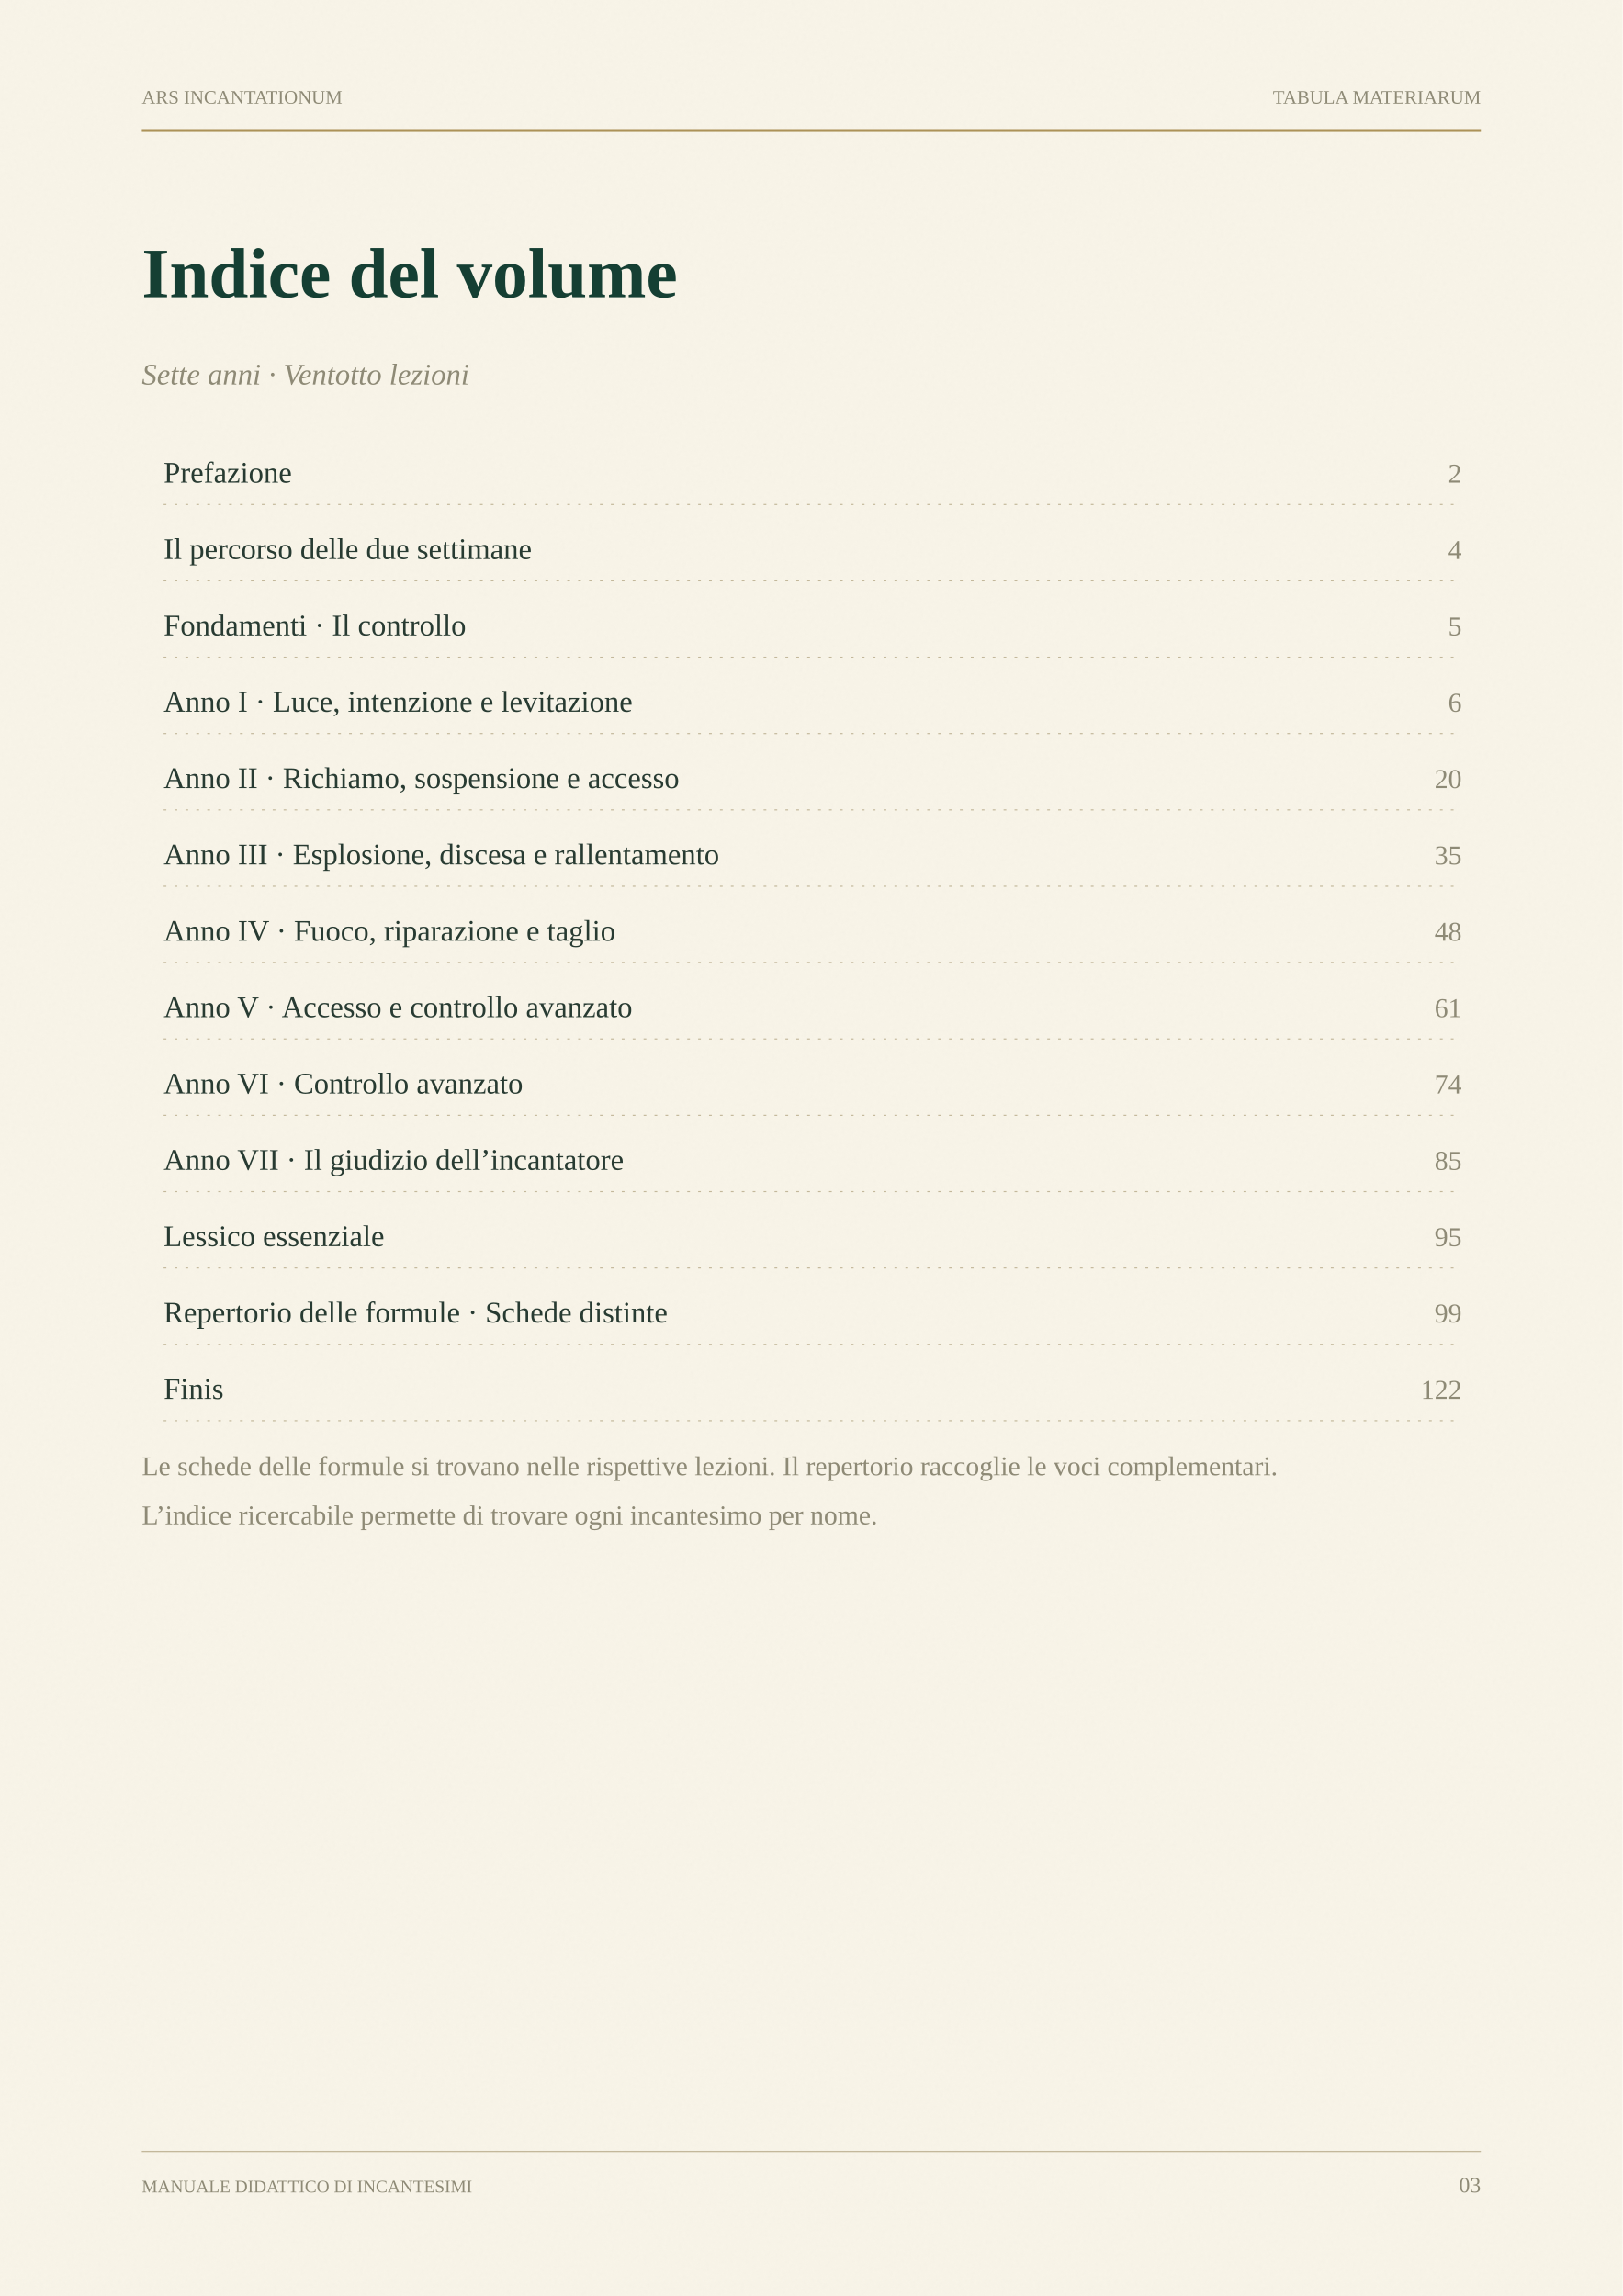
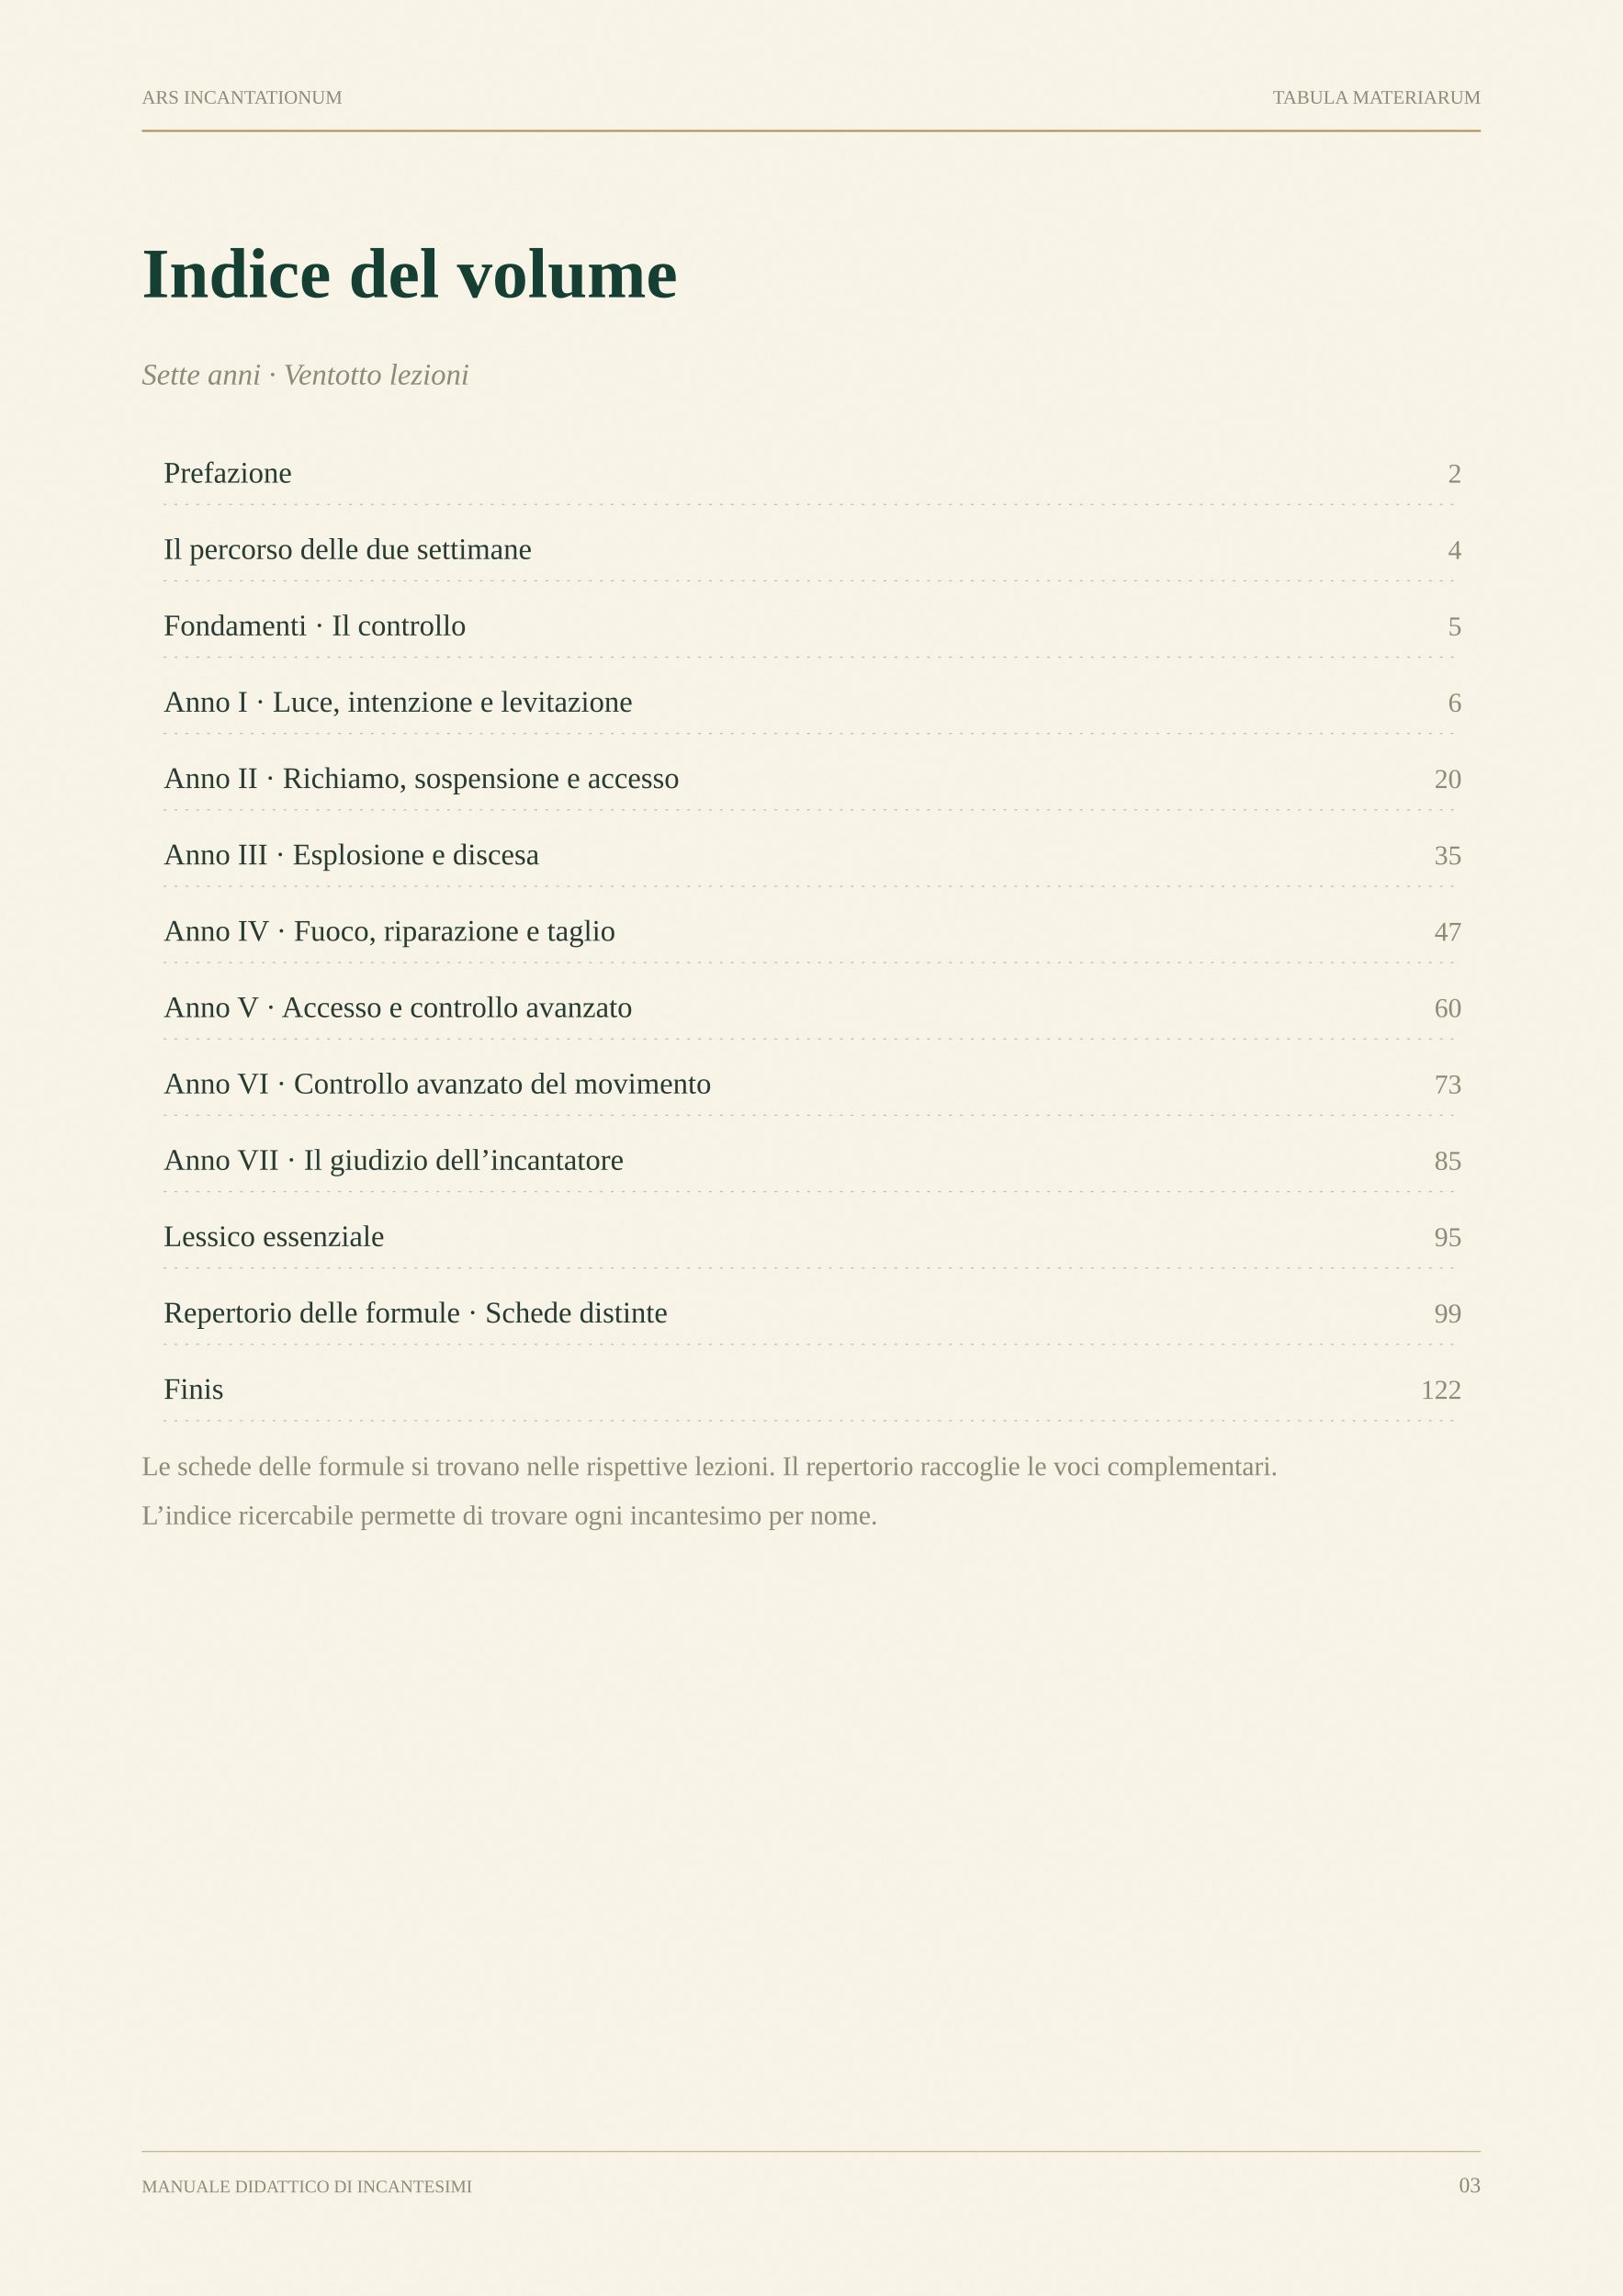
<svg xmlns="http://www.w3.org/2000/svg" width="595" height="842" viewBox="0 0 595 842">
  <defs>
    <filter id="grain">
      <feTurbulence type="fractalNoise" baseFrequency=".7" numOctaves="3" stitchTiles="stitch" />
      <feColorMatrix type="saturate" values="0" />
    </filter>
    <pattern id="paper" width="595" height="842" patternUnits="userSpaceOnUse">
      <rect width="595" height="842" filter="url(#grain)" opacity=".17" />
    </pattern>
    <linearGradient id="leather">
      <stop stop-color="#06271b" />
      <stop offset=".12" stop-color="#17583a" />
      <stop offset=".6" stop-color="#0c402a" />
      <stop offset="1" stop-color="#042015" />
    </linearGradient>
  </defs>
  <rect width="595" height="842" fill="#f8f4e8" />
  <rect width="595" height="842" fill="url(#paper)" opacity=".17" />
  <text x="52" y="38" font-family="Georgia, Times New Roman, serif" font-size="7" fill="#8e8a76">ARS INCANTATIONUM</text>
  <text x="543" y="38" font-family="Georgia, Times New Roman, serif" font-size="7" fill="#8e8a76" text-anchor="end">TABULA MATERIARUM</text>
  <path d="M52 48H543" stroke="#ac9258" stroke-width=".7" />
  <text x="52" y="109" font-family="Georgia, Times New Roman, serif" font-size="26" fill="#153f33" font-weight="bold">Indice del volume</text>
  <text x="52" y="141" font-family="Georgia, Times New Roman, serif" font-size="11" fill="#8e8a76" font-style="italic">Sette anni · Ventotto lezioni</text>
  <text x="60" y="177" font-family="Georgia, Times New Roman, serif" font-size="11" fill="#283b32">Prefazione</text>
  <text x="536" y="177" font-family="Georgia, Times New Roman, serif" font-size="10" fill="#8e8a76" text-anchor="end">2</text>
  <path d="M60 185H536" stroke="#c3b89b" stroke-dasharray="1 3" stroke-width=".4" />
  <text x="60" y="205" font-family="Georgia, Times New Roman, serif" font-size="11" fill="#283b32">Il percorso delle due settimane</text>
  <text x="536" y="205" font-family="Georgia, Times New Roman, serif" font-size="10" fill="#8e8a76" text-anchor="end">4</text>
  <path d="M60 213H536" stroke="#c3b89b" stroke-dasharray="1 3" stroke-width=".4" />
  <text x="60" y="233" font-family="Georgia, Times New Roman, serif" font-size="11" fill="#283b32">Fondamenti · Il controllo</text>
  <text x="536" y="233" font-family="Georgia, Times New Roman, serif" font-size="10" fill="#8e8a76" text-anchor="end">5</text>
  <path d="M60 241H536" stroke="#c3b89b" stroke-dasharray="1 3" stroke-width=".4" />
  <text x="60" y="261" font-family="Georgia, Times New Roman, serif" font-size="11" fill="#283b32">Anno I · Luce, intenzione e levitazione</text>
  <text x="536" y="261" font-family="Georgia, Times New Roman, serif" font-size="10" fill="#8e8a76" text-anchor="end">6</text>
  <path d="M60 269H536" stroke="#c3b89b" stroke-dasharray="1 3" stroke-width=".4" />
  <text x="60" y="289" font-family="Georgia, Times New Roman, serif" font-size="11" fill="#283b32">Anno II · Richiamo, sospensione e accesso</text>
  <text x="536" y="289" font-family="Georgia, Times New Roman, serif" font-size="10" fill="#8e8a76" text-anchor="end">20</text>
  <path d="M60 297H536" stroke="#c3b89b" stroke-dasharray="1 3" stroke-width=".4" />
-   <text x="60" y="317" font-family="Georgia, Times New Roman, serif" font-size="11" fill="#283b32">Anno III · Esplosione, discesa e rallentamento</text>
+   <text x="60" y="317" font-family="Georgia, Times New Roman, serif" font-size="11" fill="#283b32">Anno III · Esplosione e discesa</text>
  <text x="536" y="317" font-family="Georgia, Times New Roman, serif" font-size="10" fill="#8e8a76" text-anchor="end">35</text>
  <path d="M60 325H536" stroke="#c3b89b" stroke-dasharray="1 3" stroke-width=".4" />
  <text x="60" y="345" font-family="Georgia, Times New Roman, serif" font-size="11" fill="#283b32">Anno IV · Fuoco, riparazione e taglio</text>
-   <text x="536" y="345" font-family="Georgia, Times New Roman, serif" font-size="10" fill="#8e8a76" text-anchor="end">48</text>
+   <text x="536" y="345" font-family="Georgia, Times New Roman, serif" font-size="10" fill="#8e8a76" text-anchor="end">47</text>
  <path d="M60 353H536" stroke="#c3b89b" stroke-dasharray="1 3" stroke-width=".4" />
  <text x="60" y="373" font-family="Georgia, Times New Roman, serif" font-size="11" fill="#283b32">Anno V · Accesso e controllo avanzato</text>
-   <text x="536" y="373" font-family="Georgia, Times New Roman, serif" font-size="10" fill="#8e8a76" text-anchor="end">61</text>
+   <text x="536" y="373" font-family="Georgia, Times New Roman, serif" font-size="10" fill="#8e8a76" text-anchor="end">60</text>
  <path d="M60 381H536" stroke="#c3b89b" stroke-dasharray="1 3" stroke-width=".4" />
-   <text x="60" y="401" font-family="Georgia, Times New Roman, serif" font-size="11" fill="#283b32">Anno VI · Controllo avanzato</text>
-   <text x="536" y="401" font-family="Georgia, Times New Roman, serif" font-size="10" fill="#8e8a76" text-anchor="end">74</text>
+   <text x="60" y="401" font-family="Georgia, Times New Roman, serif" font-size="11" fill="#283b32">Anno VI · Controllo avanzato del movimento</text>
+   <text x="536" y="401" font-family="Georgia, Times New Roman, serif" font-size="10" fill="#8e8a76" text-anchor="end">73</text>
  <path d="M60 409H536" stroke="#c3b89b" stroke-dasharray="1 3" stroke-width=".4" />
  <text x="60" y="429" font-family="Georgia, Times New Roman, serif" font-size="11" fill="#283b32">Anno VII · Il giudizio dell’incantatore</text>
  <text x="536" y="429" font-family="Georgia, Times New Roman, serif" font-size="10" fill="#8e8a76" text-anchor="end">85</text>
  <path d="M60 437H536" stroke="#c3b89b" stroke-dasharray="1 3" stroke-width=".4" />
  <text x="60" y="457" font-family="Georgia, Times New Roman, serif" font-size="11" fill="#283b32">Lessico essenziale</text>
  <text x="536" y="457" font-family="Georgia, Times New Roman, serif" font-size="10" fill="#8e8a76" text-anchor="end">95</text>
  <path d="M60 465H536" stroke="#c3b89b" stroke-dasharray="1 3" stroke-width=".4" />
  <text x="60" y="485" font-family="Georgia, Times New Roman, serif" font-size="11" fill="#283b32">Repertorio delle formule · Schede distinte</text>
  <text x="536" y="485" font-family="Georgia, Times New Roman, serif" font-size="10" fill="#8e8a76" text-anchor="end">99</text>
  <path d="M60 493H536" stroke="#c3b89b" stroke-dasharray="1 3" stroke-width=".4" />
  <text x="60" y="513" font-family="Georgia, Times New Roman, serif" font-size="11" fill="#283b32">Finis</text>
  <text x="536" y="513" font-family="Georgia, Times New Roman, serif" font-size="10" fill="#8e8a76" text-anchor="end">122</text>
  <path d="M60 521H536" stroke="#c3b89b" stroke-dasharray="1 3" stroke-width=".4" />
  <text x="52" y="541" font-family="Georgia, Times New Roman, serif" font-size="10" fill="#8e8a76">Le schede delle formule si trovano nelle rispettive lezioni. Il repertorio raccoglie le voci complementari.</text>
  <text x="52" y="559" font-family="Georgia, Times New Roman, serif" font-size="10" fill="#8e8a76">L’indice ricercabile permette di trovare ogni incantesimo per nome.</text>
  <path d="M52 789H543" stroke="#c3b89b" stroke-width=".45" />
  <text x="52" y="804" font-family="Georgia, Times New Roman, serif" font-size="6.5" fill="#8e8a76">MANUALE DIDATTICO DI INCANTESIMI</text>
  <text x="543" y="804" font-family="Georgia, Times New Roman, serif" font-size="8" fill="#8e8a76" text-anchor="end">03</text>
</svg>
